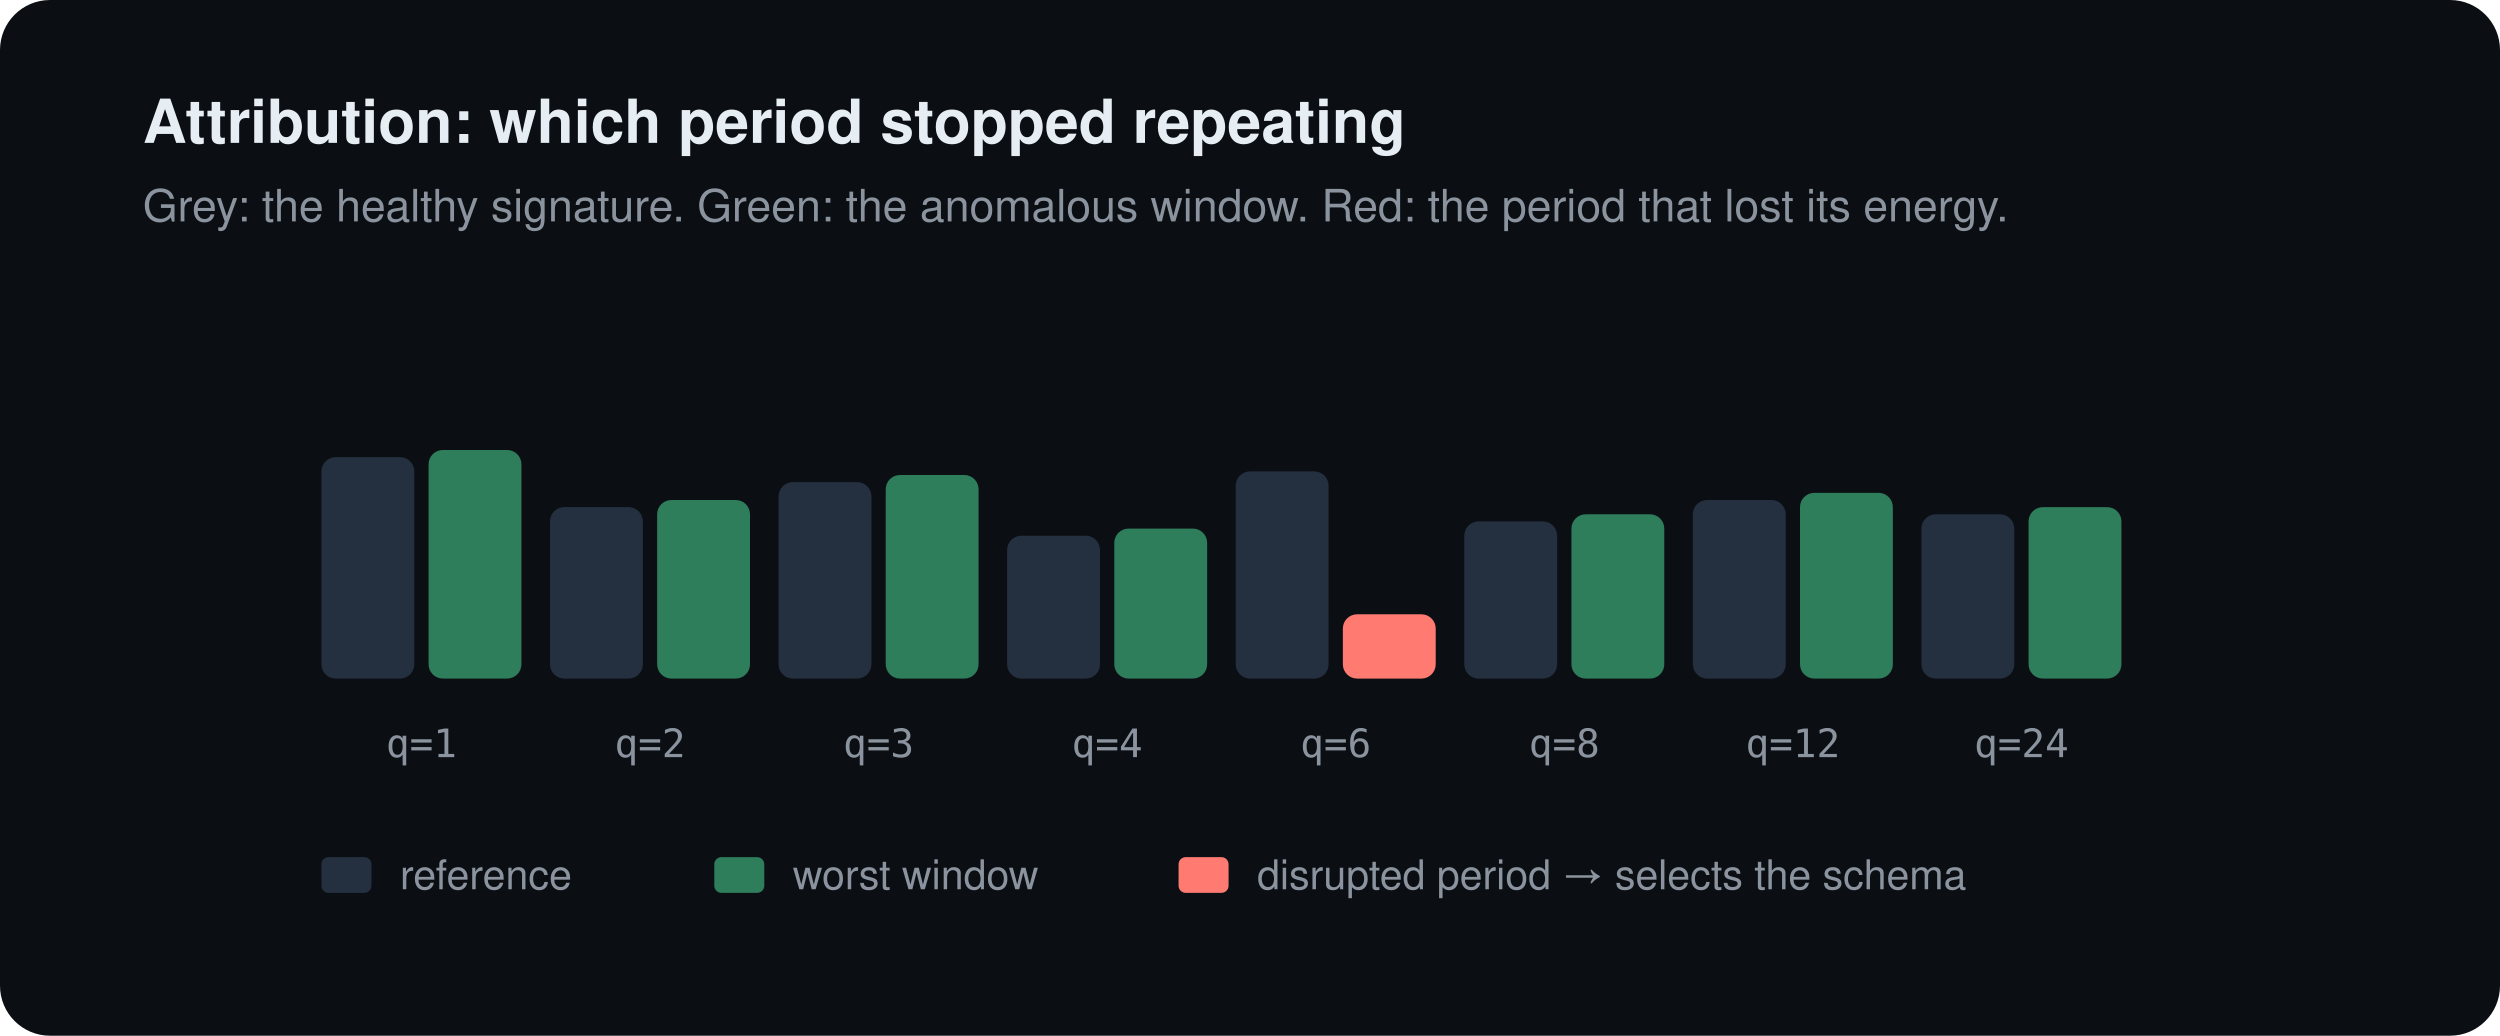
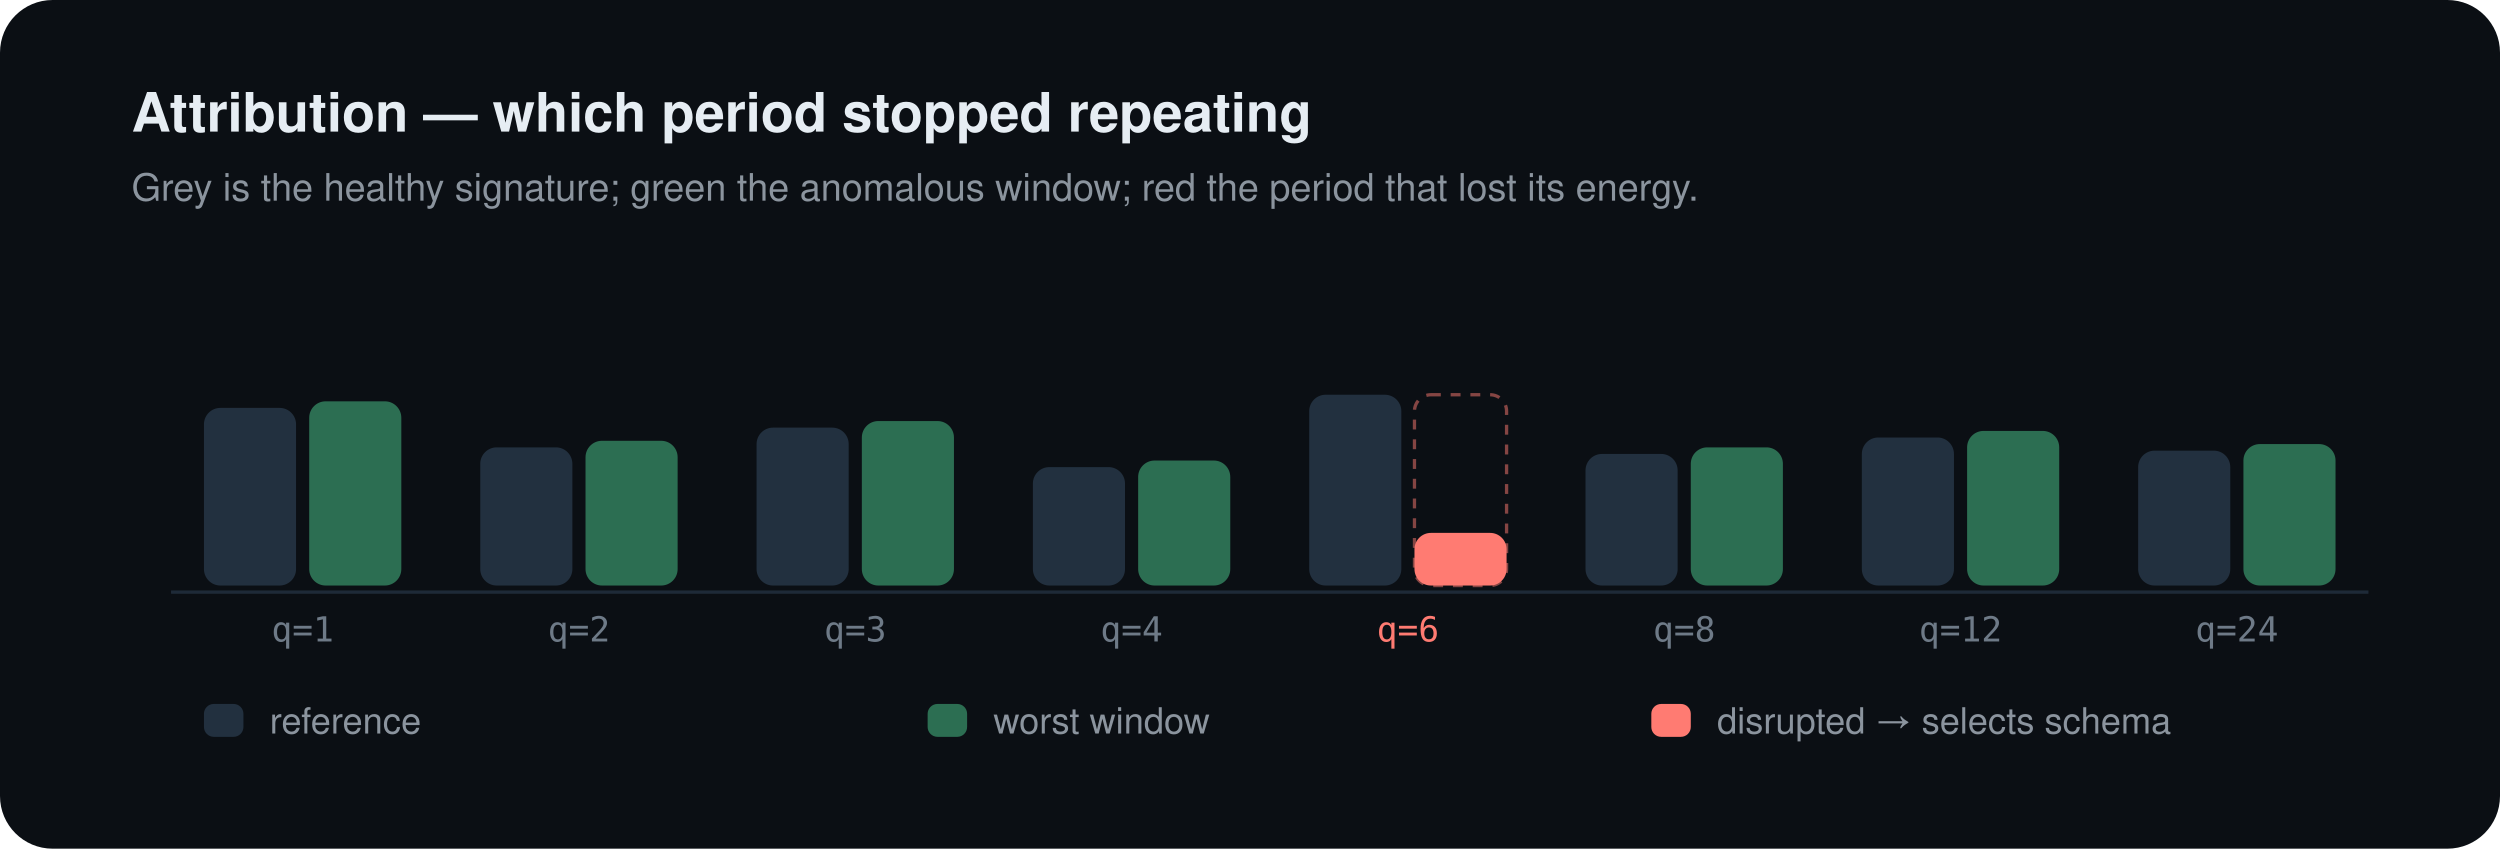
- <svg xmlns="http://www.w3.org/2000/svg" viewBox="0 0 700 290" width="700" height="290" font-family="-apple-system,BlinkMacSystemFont,'Segoe UI',Helvetica,Arial,sans-serif">
-   <rect width="700" height="290" rx="14" fill="#0B0F14" />
-   <text x="40" y="40" font-size="17" font-weight="600" fill="#E6EDF3">Attribution: which period stopped repeating</text>
-   <text x="40" y="62" font-size="12.5" fill="#8B949E">Grey: the healthy signature. Green: the anomalous window. Red: the period that lost its energy.</text>
-   <rect x="90" y="128" width="26" height="62" rx="4" fill="#243040" />
-   <rect x="120" y="126" width="26" height="64" rx="4" fill="#2E7D5B" />
-   <text x="118" y="212" font-size="11" font-family="ui-monospace,SFMono-Regular,Menlo,monospace" fill="#8B949E" text-anchor="middle">q=1</text>
-   <rect x="154" y="142" width="26" height="48" rx="4" fill="#243040" />
-   <rect x="184" y="140" width="26" height="50" rx="4" fill="#2E7D5B" />
-   <text x="182" y="212" font-size="11" font-family="ui-monospace,SFMono-Regular,Menlo,monospace" fill="#8B949E" text-anchor="middle">q=2</text>
-   <rect x="218" y="135" width="26" height="55" rx="4" fill="#243040" />
-   <rect x="248" y="133" width="26" height="57" rx="4" fill="#2E7D5B" />
-   <text x="246" y="212" font-size="11" font-family="ui-monospace,SFMono-Regular,Menlo,monospace" fill="#8B949E" text-anchor="middle">q=3</text>
-   <rect x="282" y="150" width="26" height="40" rx="4" fill="#243040" />
-   <rect x="312" y="148" width="26" height="42" rx="4" fill="#2E7D5B" />
-   <text x="310" y="212" font-size="11" font-family="ui-monospace,SFMono-Regular,Menlo,monospace" fill="#8B949E" text-anchor="middle">q=4</text>
-   <rect x="346" y="132" width="26" height="58" rx="4" fill="#243040" />
-   <rect x="376" y="172" width="26" height="18" rx="4" fill="#FF7B72" />
-   <text x="374" y="212" font-size="11" font-family="ui-monospace,SFMono-Regular,Menlo,monospace" fill="#8B949E" text-anchor="middle">q=6</text>
-   <rect x="410" y="146" width="26" height="44" rx="4" fill="#243040" />
-   <rect x="440" y="144" width="26" height="46" rx="4" fill="#2E7D5B" />
-   <text x="438" y="212" font-size="11" font-family="ui-monospace,SFMono-Regular,Menlo,monospace" fill="#8B949E" text-anchor="middle">q=8</text>
-   <rect x="474" y="140" width="26" height="50" rx="4" fill="#243040" />
-   <rect x="504" y="138" width="26" height="52" rx="4" fill="#2E7D5B" />
-   <text x="502" y="212" font-size="11" font-family="ui-monospace,SFMono-Regular,Menlo,monospace" fill="#8B949E" text-anchor="middle">q=12</text>
-   <rect x="538" y="144" width="26" height="46" rx="4" fill="#243040" />
-   <rect x="568" y="142" width="26" height="48" rx="4" fill="#2E7D5B" />
-   <text x="566" y="212" font-size="11" font-family="ui-monospace,SFMono-Regular,Menlo,monospace" fill="#8B949E" text-anchor="middle">q=24</text>
-   <rect x="90" y="240" width="14" height="10" rx="2" fill="#243040" />
-   <text x="112" y="249" font-size="11.5" fill="#8B949E">reference</text>
-   <rect x="200" y="240" width="14" height="10" rx="2" fill="#2E7D5B" />
-   <text x="222" y="249" font-size="11.5" fill="#8B949E">worst window</text>
-   <rect x="330" y="240" width="14" height="10" rx="2" fill="#FF7B72" />
-   <text x="352" y="249" font-size="11.5" fill="#8B949E">disrupted period → selects the schema</text>
+ <svg xmlns="http://www.w3.org/2000/svg" viewBox="0 0 760 258" width="760" height="258" font-family="-apple-system,BlinkMacSystemFont,'Segoe UI',Helvetica,Arial,sans-serif">
+   <rect width="760" height="258" rx="16" fill="#0B0F14" />
+   <text x="40" y="40" font-size="16.5" fill="#E6EDF3" text-anchor="start" font-weight="600">Attribution — which period stopped repeating</text>
+   <text x="40" y="61" font-size="11.5" fill="#8B949E" text-anchor="start" font-weight="400">Grey is the healthy signature; green the anomalous window; red the period that lost its energy.</text>
+   <rect x="62" y="124" width="28" height="54" rx="5" fill="#22303F" />
+   <rect x="94" y="122" width="28" height="56" rx="5" fill="#2C6E52" />
+   <text x="92" y="195" font-size="10.5" fill="#6E7A87" text-anchor="middle" font-weight="400" font-family="ui-monospace,SFMono-Regular,Menlo,monospace">q=1</text>
+   <rect x="146" y="136" width="28" height="42" rx="5" fill="#22303F" />
+   <rect x="178" y="134" width="28" height="44" rx="5" fill="#2C6E52" />
+   <text x="176" y="195" font-size="10.5" fill="#6E7A87" text-anchor="middle" font-weight="400" font-family="ui-monospace,SFMono-Regular,Menlo,monospace">q=2</text>
+   <rect x="230" y="130" width="28" height="48" rx="5" fill="#22303F" />
+   <rect x="262" y="128" width="28" height="50" rx="5" fill="#2C6E52" />
+   <text x="260" y="195" font-size="10.5" fill="#6E7A87" text-anchor="middle" font-weight="400" font-family="ui-monospace,SFMono-Regular,Menlo,monospace">q=3</text>
+   <rect x="314" y="142" width="28" height="36" rx="5" fill="#22303F" />
+   <rect x="346" y="140" width="28" height="38" rx="5" fill="#2C6E52" />
+   <text x="344" y="195" font-size="10.5" fill="#6E7A87" text-anchor="middle" font-weight="400" font-family="ui-monospace,SFMono-Regular,Menlo,monospace">q=4</text>
+   <rect x="398" y="120" width="28" height="58" rx="5" fill="#22303F" />
+   <rect x="430" y="162" width="28" height="16" rx="5" fill="#FF7B72" />
+   <rect x="430" y="120" width="28" height="58" rx="5" fill="none" stroke="#FF7B72" stroke-width="1" stroke-dasharray="3 3" opacity="0.5" />
+   <text x="428" y="195" font-size="10.5" fill="#FF7B72" text-anchor="middle" font-weight="400" font-family="ui-monospace,SFMono-Regular,Menlo,monospace">q=6</text>
+   <rect x="482" y="138" width="28" height="40" rx="5" fill="#22303F" />
+   <rect x="514" y="136" width="28" height="42" rx="5" fill="#2C6E52" />
+   <text x="512" y="195" font-size="10.5" fill="#6E7A87" text-anchor="middle" font-weight="400" font-family="ui-monospace,SFMono-Regular,Menlo,monospace">q=8</text>
+   <rect x="566" y="133" width="28" height="45" rx="5" fill="#22303F" />
+   <rect x="598" y="131" width="28" height="47" rx="5" fill="#2C6E52" />
+   <text x="596" y="195" font-size="10.5" fill="#6E7A87" text-anchor="middle" font-weight="400" font-family="ui-monospace,SFMono-Regular,Menlo,monospace">q=12</text>
+   <rect x="650" y="137" width="28" height="41" rx="5" fill="#22303F" />
+   <rect x="682" y="135" width="28" height="43" rx="5" fill="#2C6E52" />
+   <text x="680" y="195" font-size="10.5" fill="#6E7A87" text-anchor="middle" font-weight="400" font-family="ui-monospace,SFMono-Regular,Menlo,monospace">q=24</text>
+   <line x1="52" y1="180" x2="720" y2="180" stroke="#1E2A38" />
+   <rect x="62" y="214" width="12" height="10" rx="3" fill="#22303F" />
+   <text x="82" y="223" font-size="11" fill="#8B949E" text-anchor="start" font-weight="400">reference</text>
+   <rect x="282" y="214" width="12" height="10" rx="3" fill="#2C6E52" />
+   <text x="302" y="223" font-size="11" fill="#8B949E" text-anchor="start" font-weight="400">worst window</text>
+   <rect x="502" y="214" width="12" height="10" rx="3" fill="#FF7B72" />
+   <text x="522" y="223" font-size="11" fill="#8B949E" text-anchor="start" font-weight="400">disrupted → selects schema</text>
</svg>
